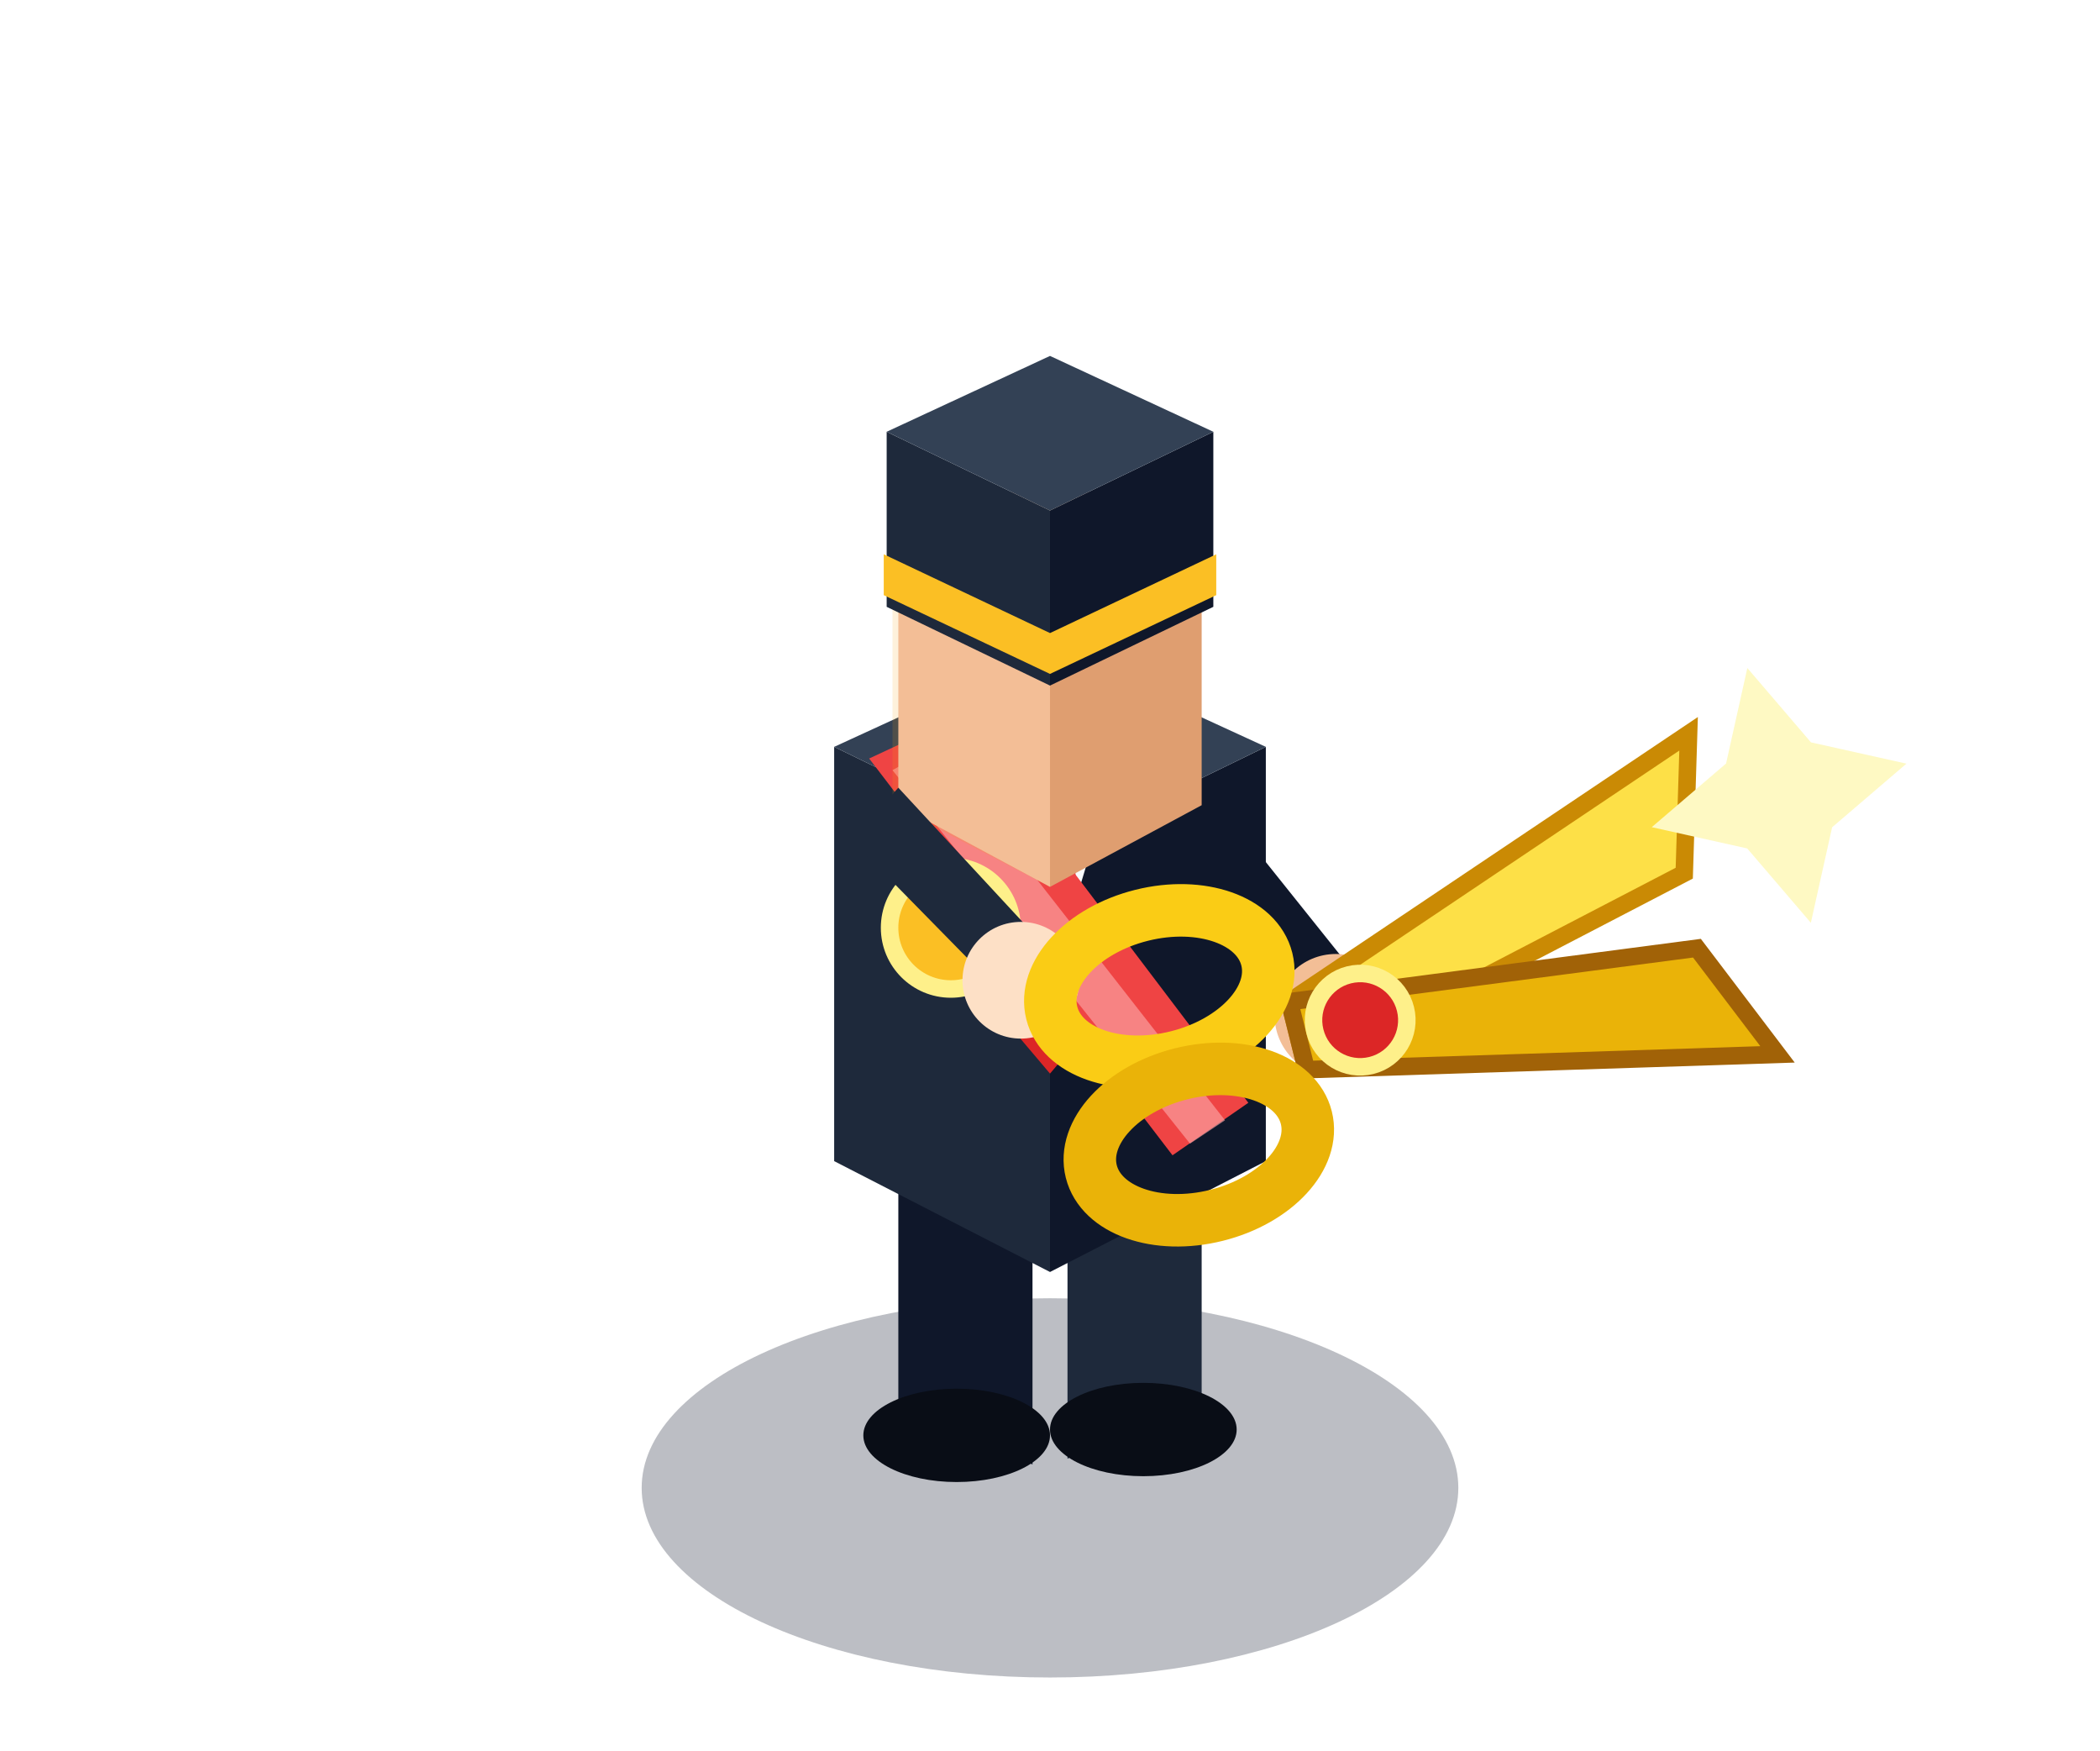
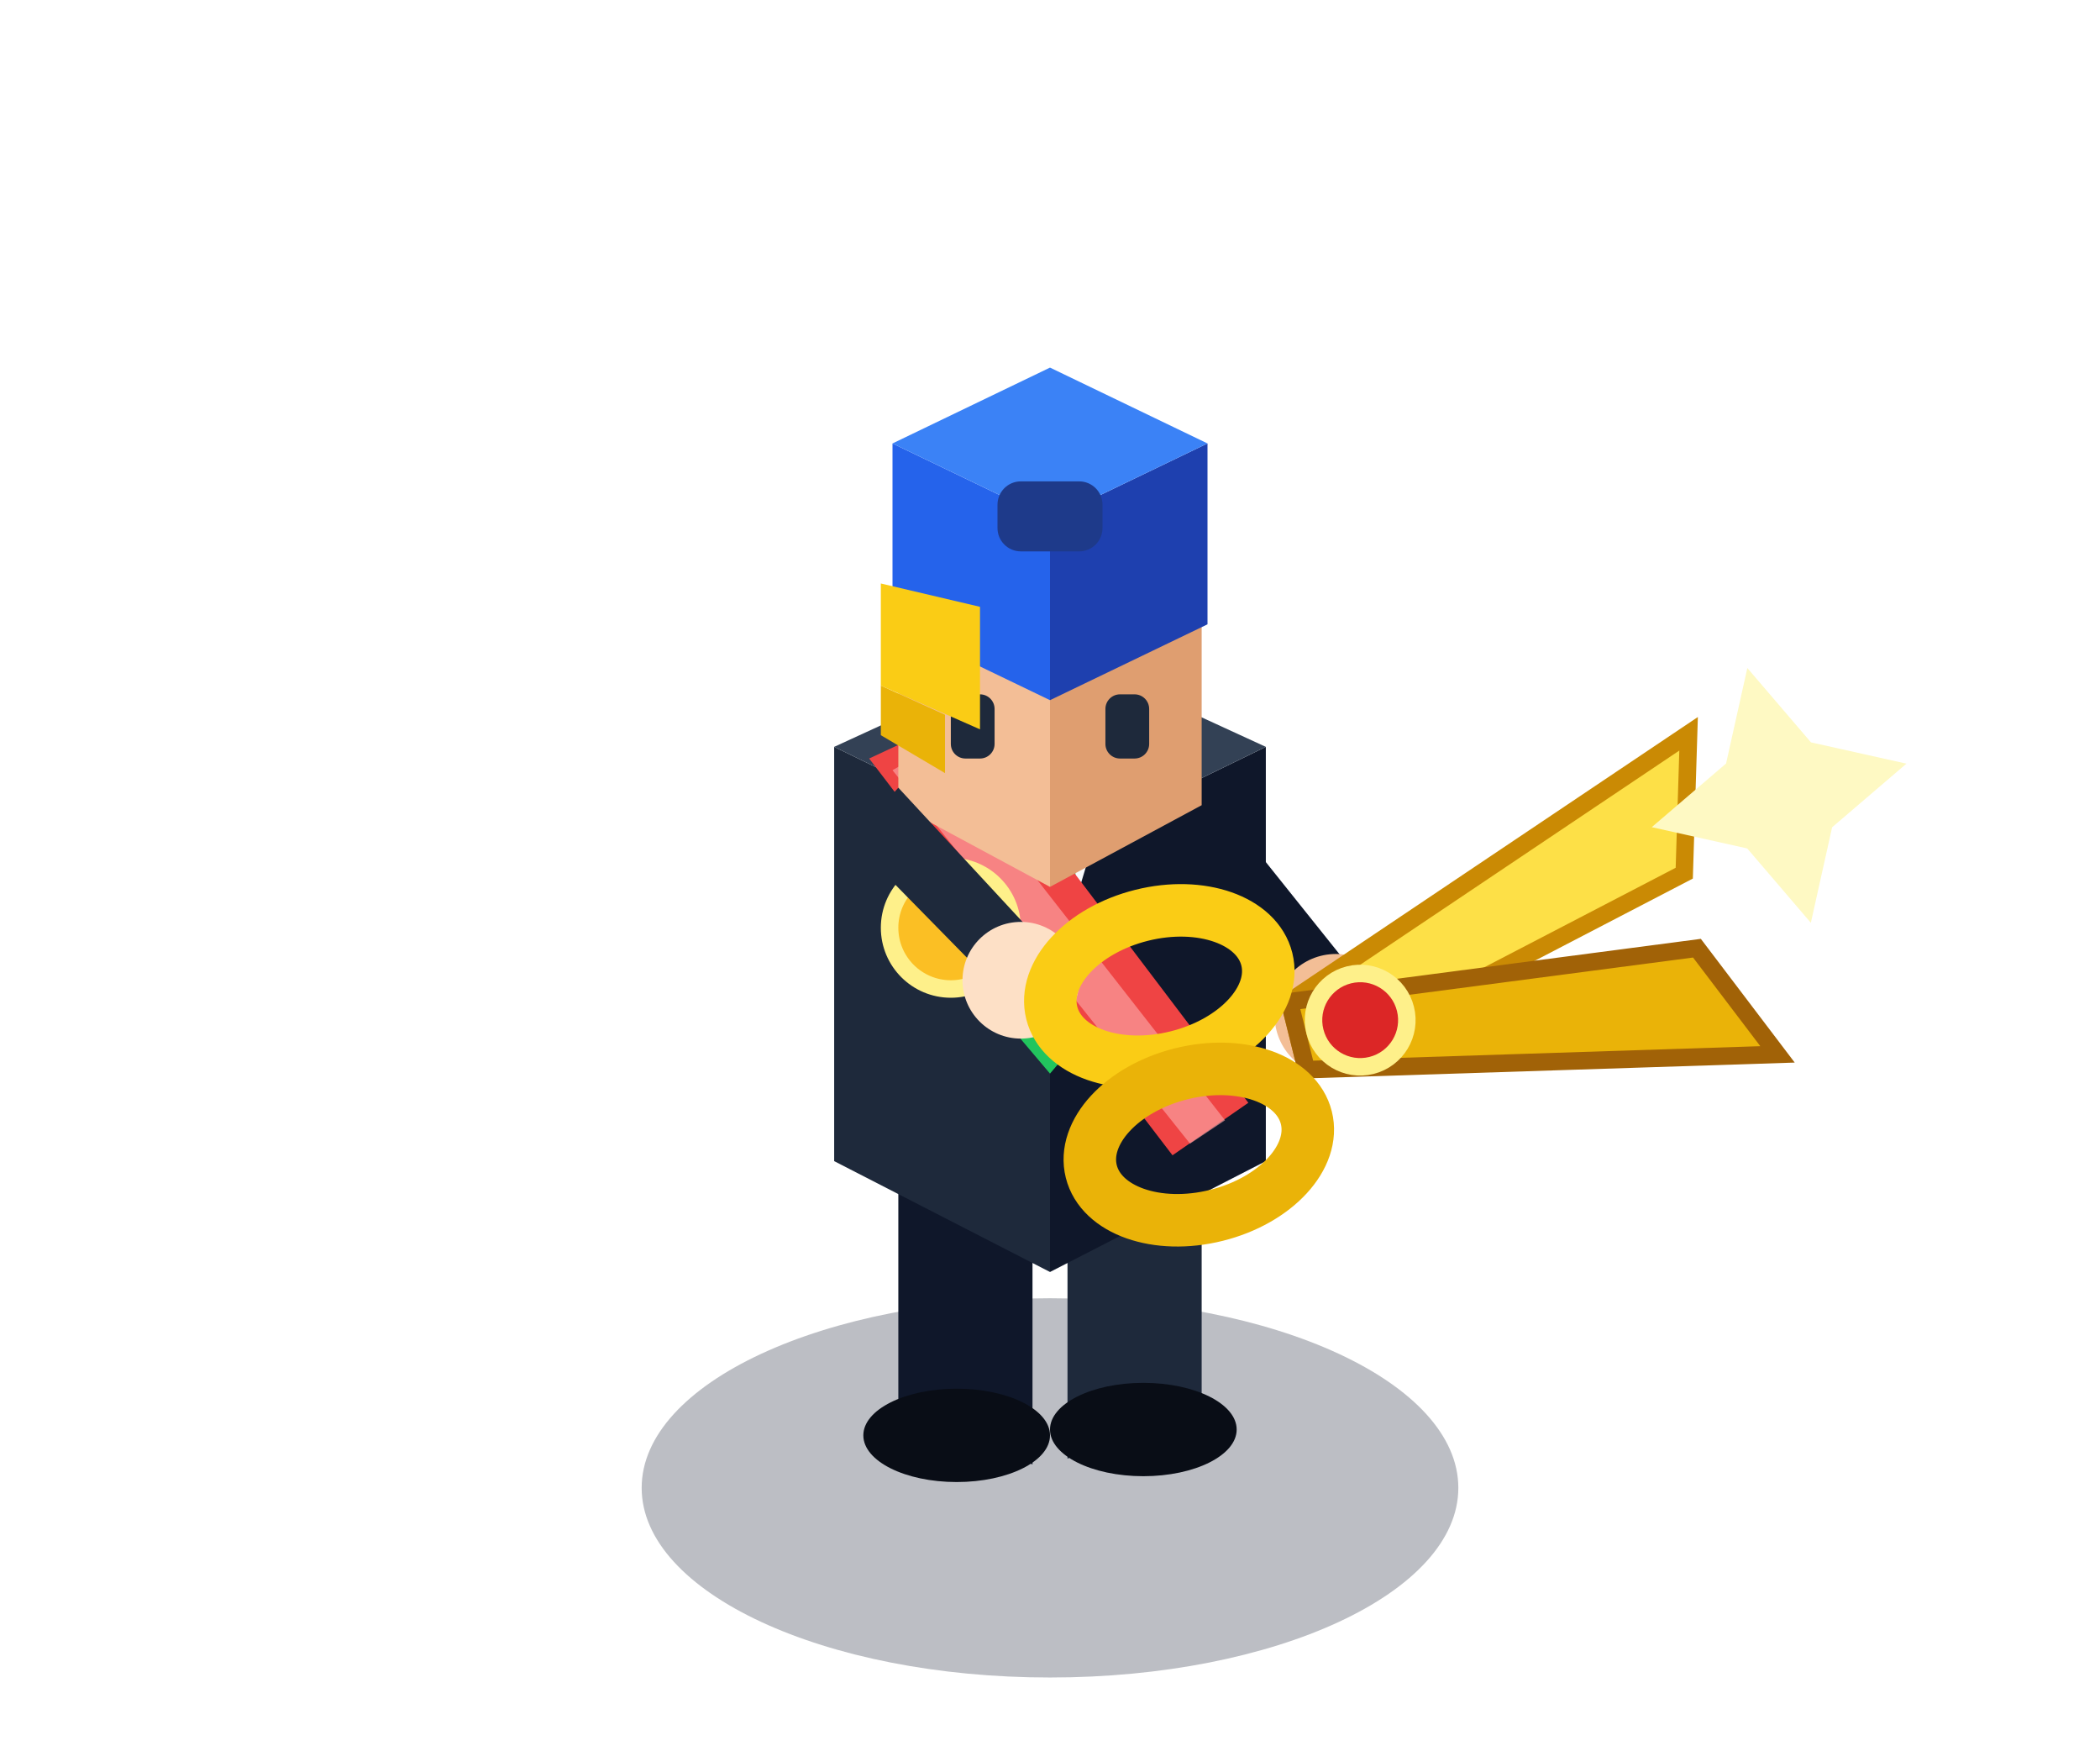
- <svg xmlns="http://www.w3.org/2000/svg" viewBox="-36 -48 72 60" width="72" height="60" fill="none">
+ <svg xmlns="http://www.w3.org/2000/svg" viewBox="-36 -48 72 60" width="72" height="60" fill="none" data-mayor-avatar="rian" data-mayor-mode="ceremony">
  <ellipse cx="0" cy="3" rx="14" ry="6.5" fill="#0f172a" opacity="0.28" />
  <polygon points="-5.2,0 -0.6,2.2 -0.6,-7.5 -5.2,-9.5" fill="#0f172a" />
  <polygon points="0.6,2.0 5.2,-0.2 5.2,-9.5 0.6,-7.5" fill="#1e293b" />
  <ellipse cx="-3.2" cy="1.2" rx="3.2" ry="1.6" fill="#090d16" />
  <ellipse cx="3.2" cy="1.0" rx="3.2" ry="1.6" fill="#090d16" />
  <polygon points="-7.4,-8.2 0,-4.4 0,-18.8 -7.4,-22.4" fill="#1e293b" />
  <polygon points="7.4,-8.2 0,-4.4 0,-18.8 7.4,-22.4" fill="#0f172a" />
  <polygon points="0,-25.8 7.4,-22.4 0,-18.8 -7.4,-22.4" fill="#334155" />
  <polygon points="-2.2,-21.5 0,-19.8 2.2,-21.5 0,-14.2" fill="#f8fafc" />
-   <polygon points="-0.8,-19.8 0.8,-19.8 1.1,-12.5 0,-11.2 -1.1,-12.5" fill="#dc2626" />
+   <polygon points="-0.8,-19.8 0.8,-19.8 1.1,-12.5 0,-11.2 -1.1,-12.5" fill="#22c55e" />
  <polygon points="-6.2,-22.0 -3.2,-23.4 6.8,-10.2 4.2,-8.4" fill="#ef4444" />
  <polygon points="-5.4,-21.6 -4.0,-22.4 6.0,-9.6 4.8,-8.8" fill="#fca5a5" opacity="0.65" />
  <circle cx="-3.4" cy="-16.2" r="2.1" fill="#fbbf24" stroke="#fef08a" stroke-width="0.6" />
-   <polygon points="-5.4,-20.4 0,-17.6 0,-26.6 -5.4,-29.2" fill="#f59e0b" opacity="0.15" />
  <polygon points="-5.2,-20.4 0,-17.6 0,-26.6 -5.2,-29.2" fill="#f3be96" />
  <polygon points="5.2,-20.4 0,-17.6 0,-26.6 5.2,-29.2" fill="#df9e70" />
  <polygon points="0,-31.8 5.2,-29.2 0,-26.6 -5.2,-29.2" fill="#fde0c6" />
-   <polygon points="0,-31.8 5.2,-29.2 0,-26.6 -5.2,-29.2" fill="#fde0c6" />
-   <polygon points="-5.6,-27.2 0,-24.5 0,-30.5 -5.6,-33.2" fill="#1e293b" />
-   <polygon points="5.6,-27.2 0,-24.5 0,-30.5 5.6,-33.2" fill="#0f172a" />
-   <polygon points="0,-35.8 5.6,-33.2 0,-30.5 -5.6,-33.2" fill="#334155" />
-   <polygon points="-5.7,-27.6 0,-24.9 5.7,-27.6 5.7,-29.0 0,-26.3 -5.7,-29.0" fill="#fbbf24" />
+   <rect x="-3.4" y="-24.2" width="1.5" height="2.2" rx="0.5" fill="#1e293b" />
+   <rect x="1.9" y="-24.2" width="1.5" height="2.2" rx="0.5" fill="#1e293b" />
+   <polygon points="-5.4,-26.6 0,-24.0 0,-30.2 -5.4,-32.8" fill="#2563eb" />
+   <polygon points="5.4,-26.6 0,-24.0 0,-30.2 5.4,-32.8" fill="#1e40af" />
+   <polygon points="0,-35.4 5.4,-32.8 0,-30.2 -5.4,-32.8" fill="#3b82f6" />
+   <rect x="-1.8" y="-31.5" width="3.6" height="2.4" rx="0.8" fill="#1e3a8a" />
+   <polygon points="-5.8,-24.5 -2.4,-23.0 -2.4,-27.2 -5.8,-28.0" fill="#facc15" />
+   <polygon points="-5.8,-24.5 -3.6,-23.5 -3.6,-21.5 -5.8,-22.8" fill="#eab308" />
  <polygon points="-6.8,-19.2 -1.5,-13.8 -0.2,-15.6 -5.2,-21.0" fill="#1e293b" />
  <polygon points="6.8,-19.2 10.8,-14.2 8.8,-12.4 4.8,-17.4" fill="#0f172a" />
  <circle cx="9.8" cy="-13.2" r="2.1" fill="#f3be96" />
  <circle cx="-1.0" cy="-14.4" r="2.0" fill="#fde0c6" />
  <g transform="translate(8.5 -12.5) rotate(-14)">
    <polygon points="0,-1.2 15.5,-6.8 14.2,-2.2 0,1.2" fill="#fde047" stroke="#ca8a04" stroke-width="0.6" />
    <polygon points="0,1.2 15.8,4.6 14.0,0.4 0,-1.2" fill="#eab308" stroke="#a16207" stroke-width="0.6" />
    <circle cx="2.2" cy="0" r="1.6" fill="#dc2626" stroke="#fef08a" stroke-width="0.6" />
    <ellipse cx="-4.2" cy="-2.8" rx="3.8" ry="2.5" fill="none" stroke="#facc15" stroke-width="1.8" />
    <ellipse cx="-4.2" cy="2.8" rx="3.8" ry="2.5" fill="none" stroke="#eab308" stroke-width="1.8" />
    <polygon points="16.5,-5.5 18,-8.5 19.5,-5.5 22.5,-4 19.5,-2.5 18,0.5 16.5,-2.5 13.5,-4" fill="#fef9c3" />
  </g>
</svg>
